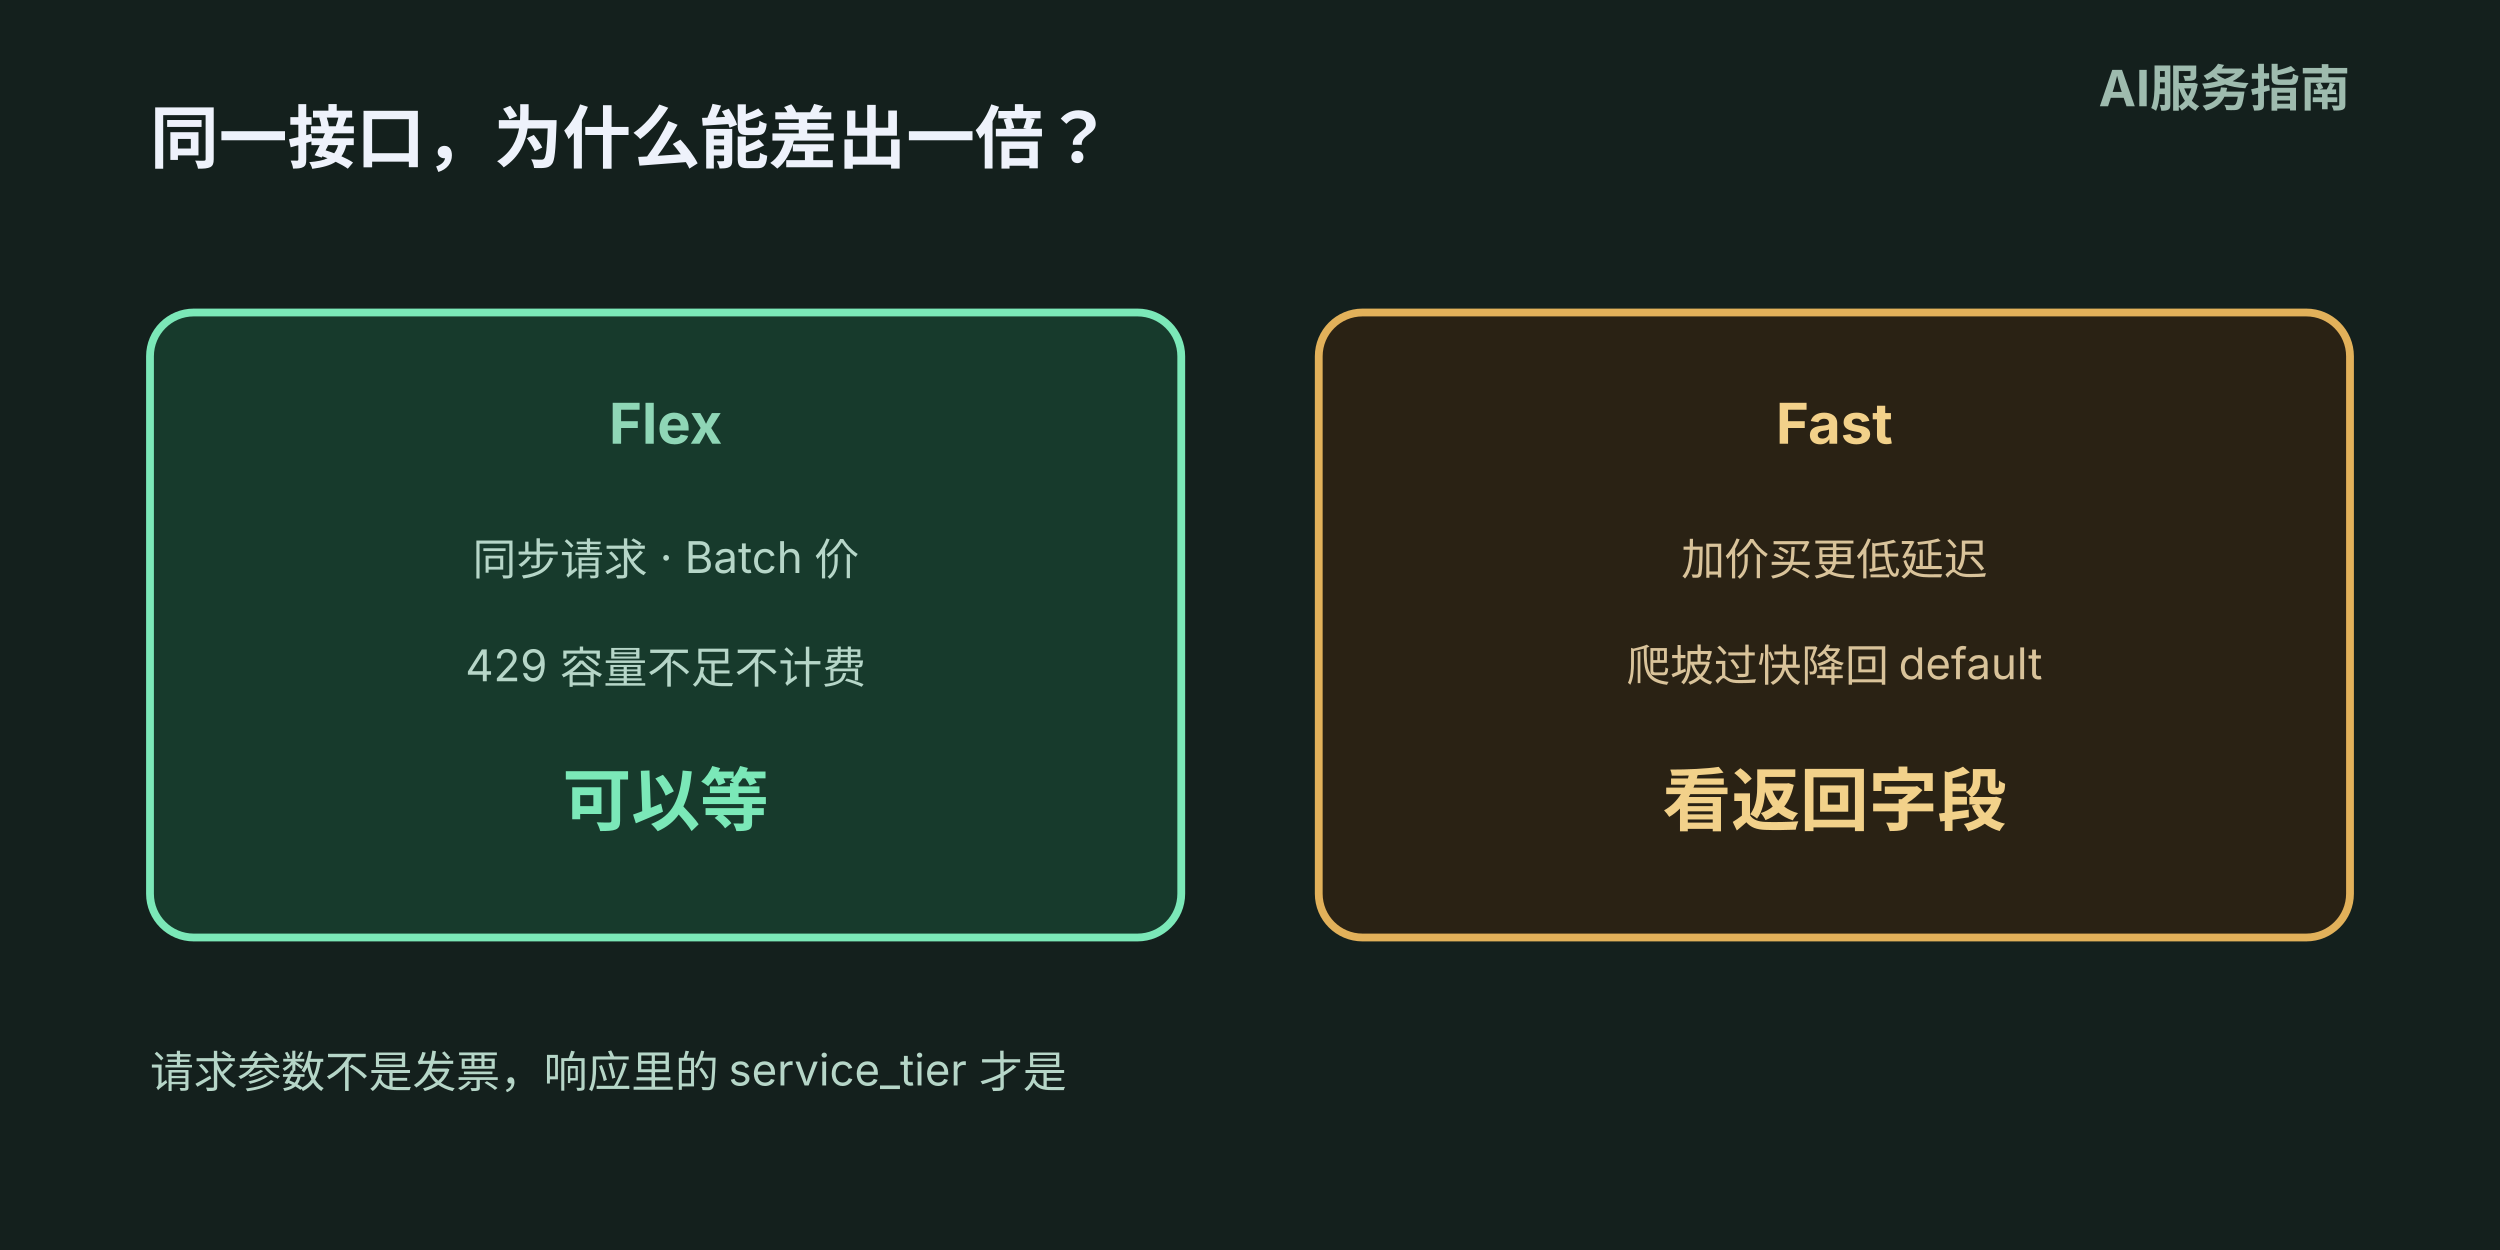
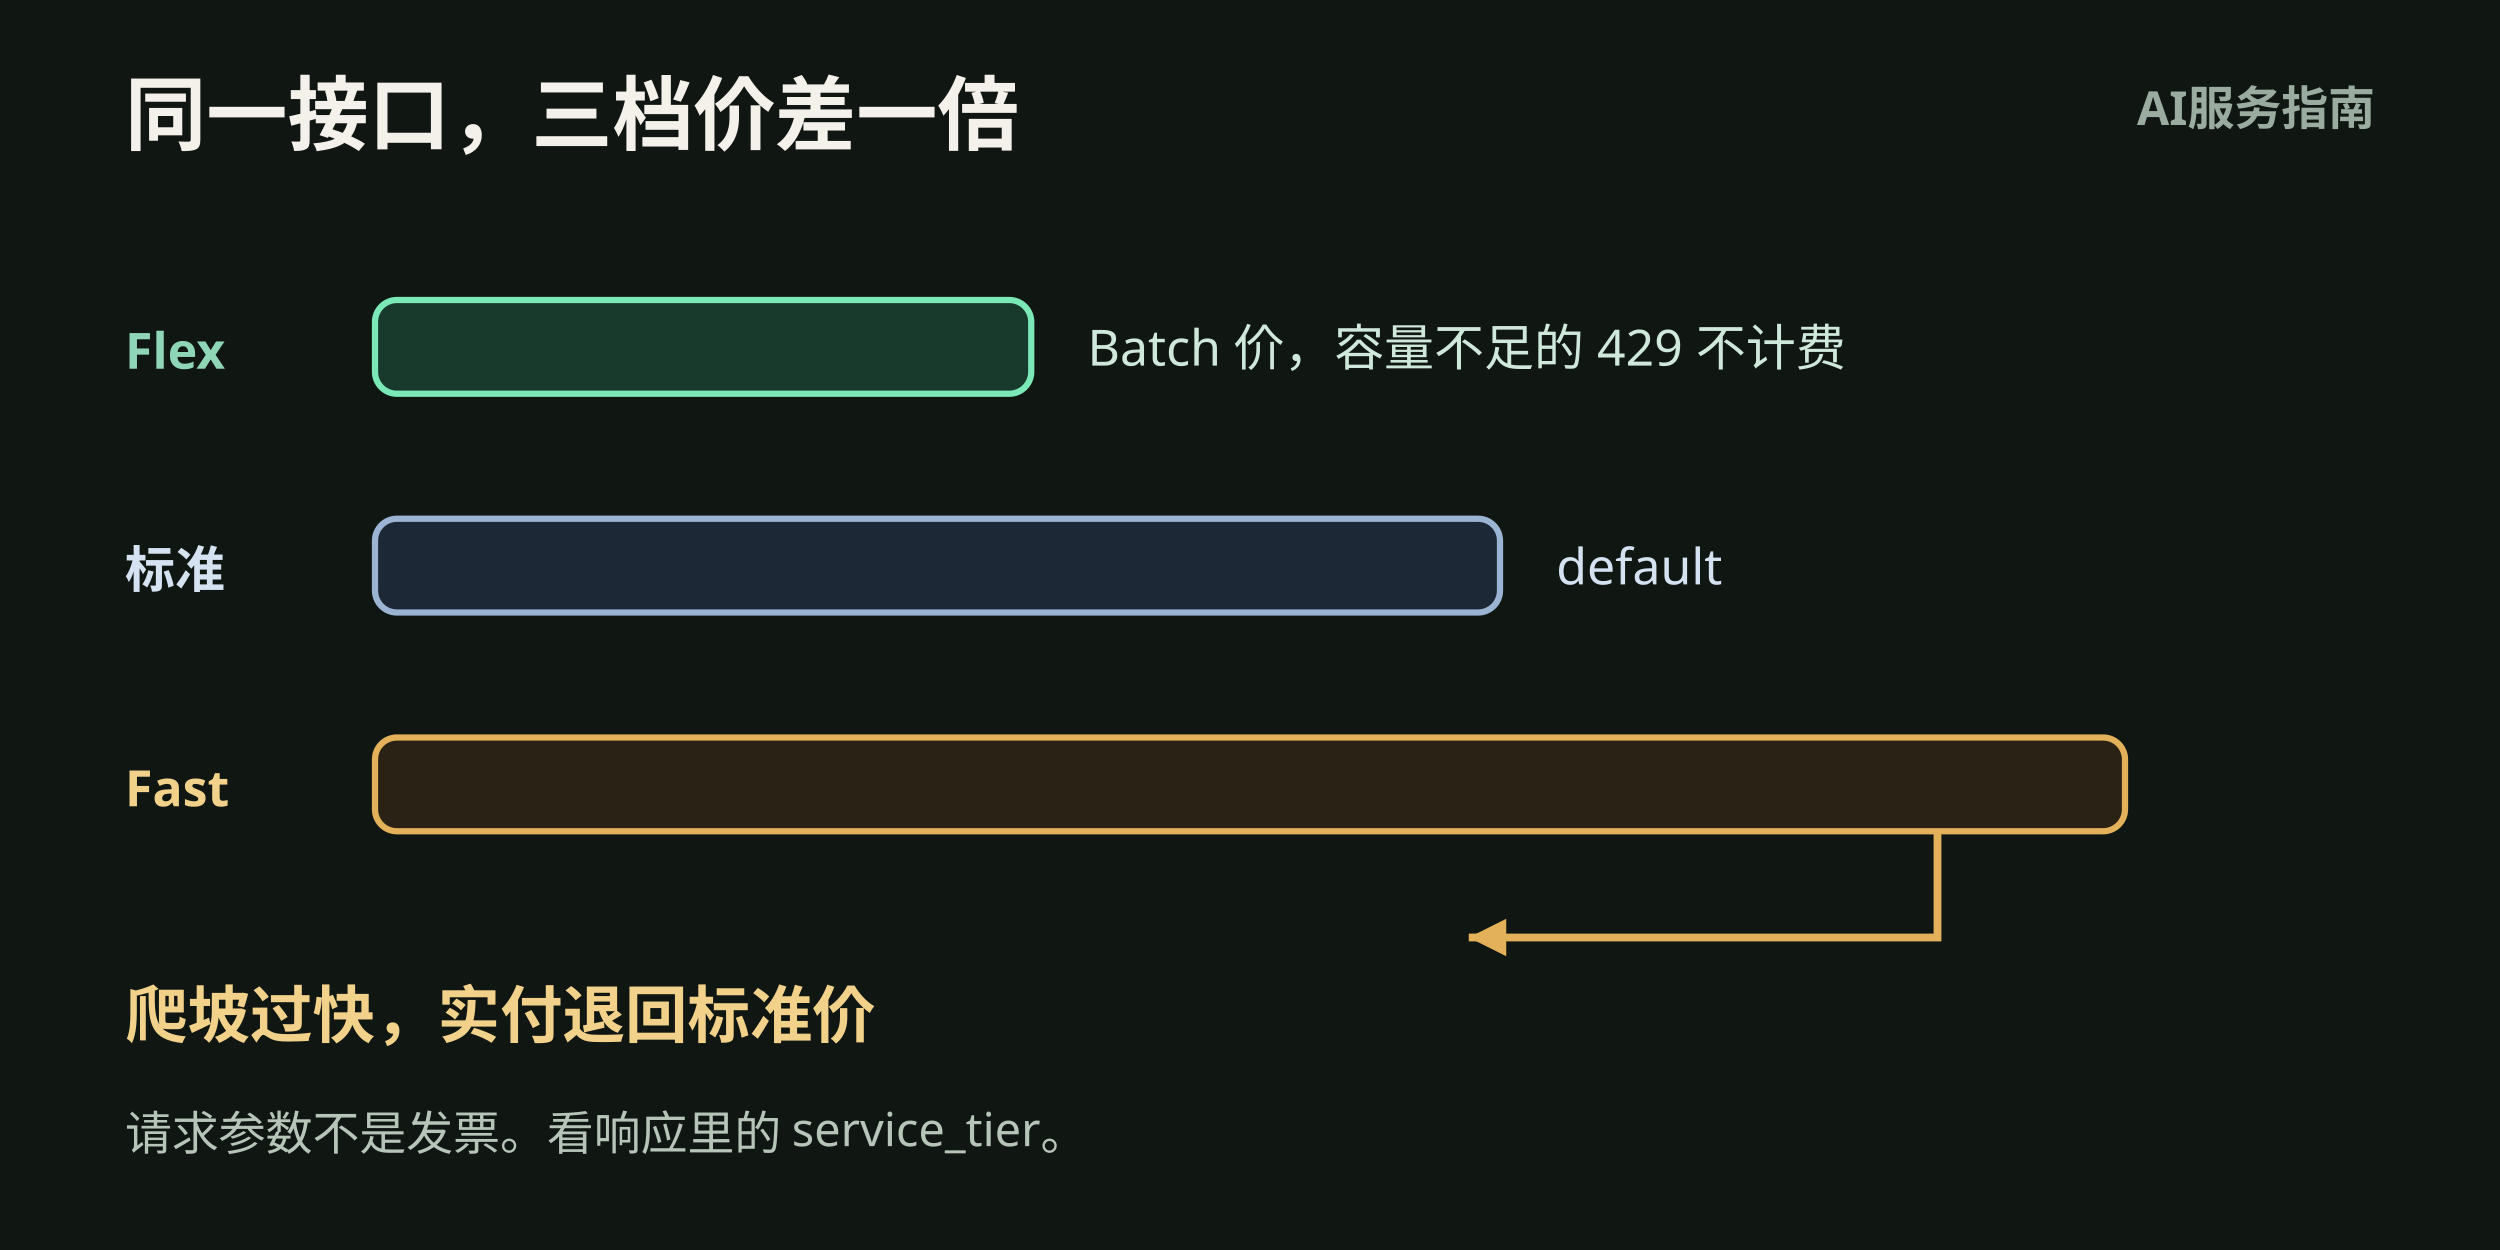
<svg xmlns="http://www.w3.org/2000/svg" viewBox="0 0 800 400" role="img" aria-label="同一接口三档价：Flex 按批量价，Fast 加价但可能被降回标准价">
-   <rect width="800" height="400" fill="#14201d" />
-   <text x="48" y="52" font-family="-apple-system, 'Segoe UI', sans-serif" font-size="22" font-weight="700" fill="#eef2fb">同一接口，为什么能差出一倍？</text>
-   <g transform="translate(48,100)">
-     <rect x="0" y="0" width="330" height="200" rx="14" fill="#173a2c" stroke="#7be8b8" stroke-width="2.5" />
-     <text x="165" y="42" text-anchor="middle" font-family="-apple-system,'Segoe UI',sans-serif" font-size="18" font-weight="700" fill="#8fd6b6">Flex</text>
-     <text x="165" y="84" text-anchor="middle" font-family="-apple-system,'Segoe UI',sans-serif" font-size="14" fill="#b6d6c8">同步请求 · Batch 价</text>
-     <text x="165" y="118" text-anchor="middle" font-family="-apple-system,'Segoe UI',sans-serif" font-size="14" fill="#b6d6c8">429 容量不足不计费</text>
-     <text x="165" y="164" text-anchor="middle" font-family="-apple-system,'Segoe UI',sans-serif" font-size="22" font-weight="700" fill="#7be8b8">可以等</text>
-   </g>
-   <g transform="translate(422,100)">
-     <rect x="0" y="0" width="330" height="200" rx="14" fill="#2a2214" stroke="#e2b15a" stroke-width="2.5" />
-     <text x="165" y="42" text-anchor="middle" font-family="-apple-system,'Segoe UI',sans-serif" font-size="18" font-weight="700" fill="#f2d18a">Fast</text>
-     <text x="165" y="84" text-anchor="middle" font-family="-apple-system,'Segoe UI',sans-serif" font-size="14" fill="#d9c39a">加价买更低延迟</text>
-     <text x="165" y="118" text-anchor="middle" font-family="-apple-system,'Segoe UI',sans-serif" font-size="14" fill="#d9c39a">爬坡过快降回 default</text>
-     <text x="165" y="164" text-anchor="middle" font-family="-apple-system,'Segoe UI',sans-serif" font-size="22" font-weight="700" fill="#f2d18a">看返回字段</text>
-   </g>
-   <text x="48" y="348" font-family="-apple-system,'Segoe UI',sans-serif" font-size="14" fill="#b6d6c8">请求参数不是发票，响应里的 service_tier 才是</text>
-   <text x="752" y="34" text-anchor="end" font-family="-apple-system,'Segoe UI',sans-serif" font-size="16" font-weight="700" fill="#b6d6c8" opacity="0.85">AI服务指南</text>
+   <rect width="800" height="400" fill="#101612" />
+   <text x="40" y="46" font-family="Segoe UI, Microsoft YaHei, sans-serif" font-size="26" font-weight="700" fill="#f4f0ea">同一接口，三档价差一倍</text>
+   <text x="760" y="40" text-anchor="end" font-family="Segoe UI, Microsoft YaHei, sans-serif" font-size="15" font-weight="700" fill="#9aab9f">AI服务指南</text>
+   <text x="40" y="118" font-family="Segoe UI, Microsoft YaHei, sans-serif" font-size="16" font-weight="700" fill="#8fd6b6">Flex</text>
+   <rect x="120" y="96" width="210" height="30" rx="7" fill="#173a2c" stroke="#7be8b8" stroke-width="2" />
+   <text x="348" y="117" font-family="Segoe UI, Microsoft YaHei, sans-serif" font-size="16" fill="#cfe8dc">Batch 价，容量不足的 429 不计费</text>
+   <text x="40" y="188" font-family="Segoe UI, Microsoft YaHei, sans-serif" font-size="16" font-weight="700" fill="#d5e2f2">标准</text>
+   <rect x="120" y="166" width="360" height="30" rx="7" fill="#1c2836" stroke="#9bb4d4" stroke-width="2" />
+   <text x="498" y="187" font-family="Segoe UI, Microsoft YaHei, sans-serif" font-size="16" fill="#d5e2f2">default</text>
+   <text x="40" y="258" font-family="Segoe UI, Microsoft YaHei, sans-serif" font-size="16" font-weight="700" fill="#f2d18a">Fast</text>
+   <rect x="120" y="236" width="560" height="30" rx="7" fill="#2a2214" stroke="#e2b15a" stroke-width="2" />
+   <path d="M620 266 L620 300 L470 300" fill="none" stroke="#e2b15a" stroke-width="2.5" />
+   <polygon points="470,300 482,294 482,306" fill="#e2b15a" />
+   <text x="40" y="332" font-family="Segoe UI, Microsoft YaHei, sans-serif" font-size="20" font-weight="700" fill="#f2d18a">爬坡过快，实付退回标准价</text>
+   <text x="40" y="368" font-family="Segoe UI, Microsoft YaHei, sans-serif" font-size="15" fill="#b7c4b8">请求参数不是发票。看响应里的 service_tier。</text>
</svg>
